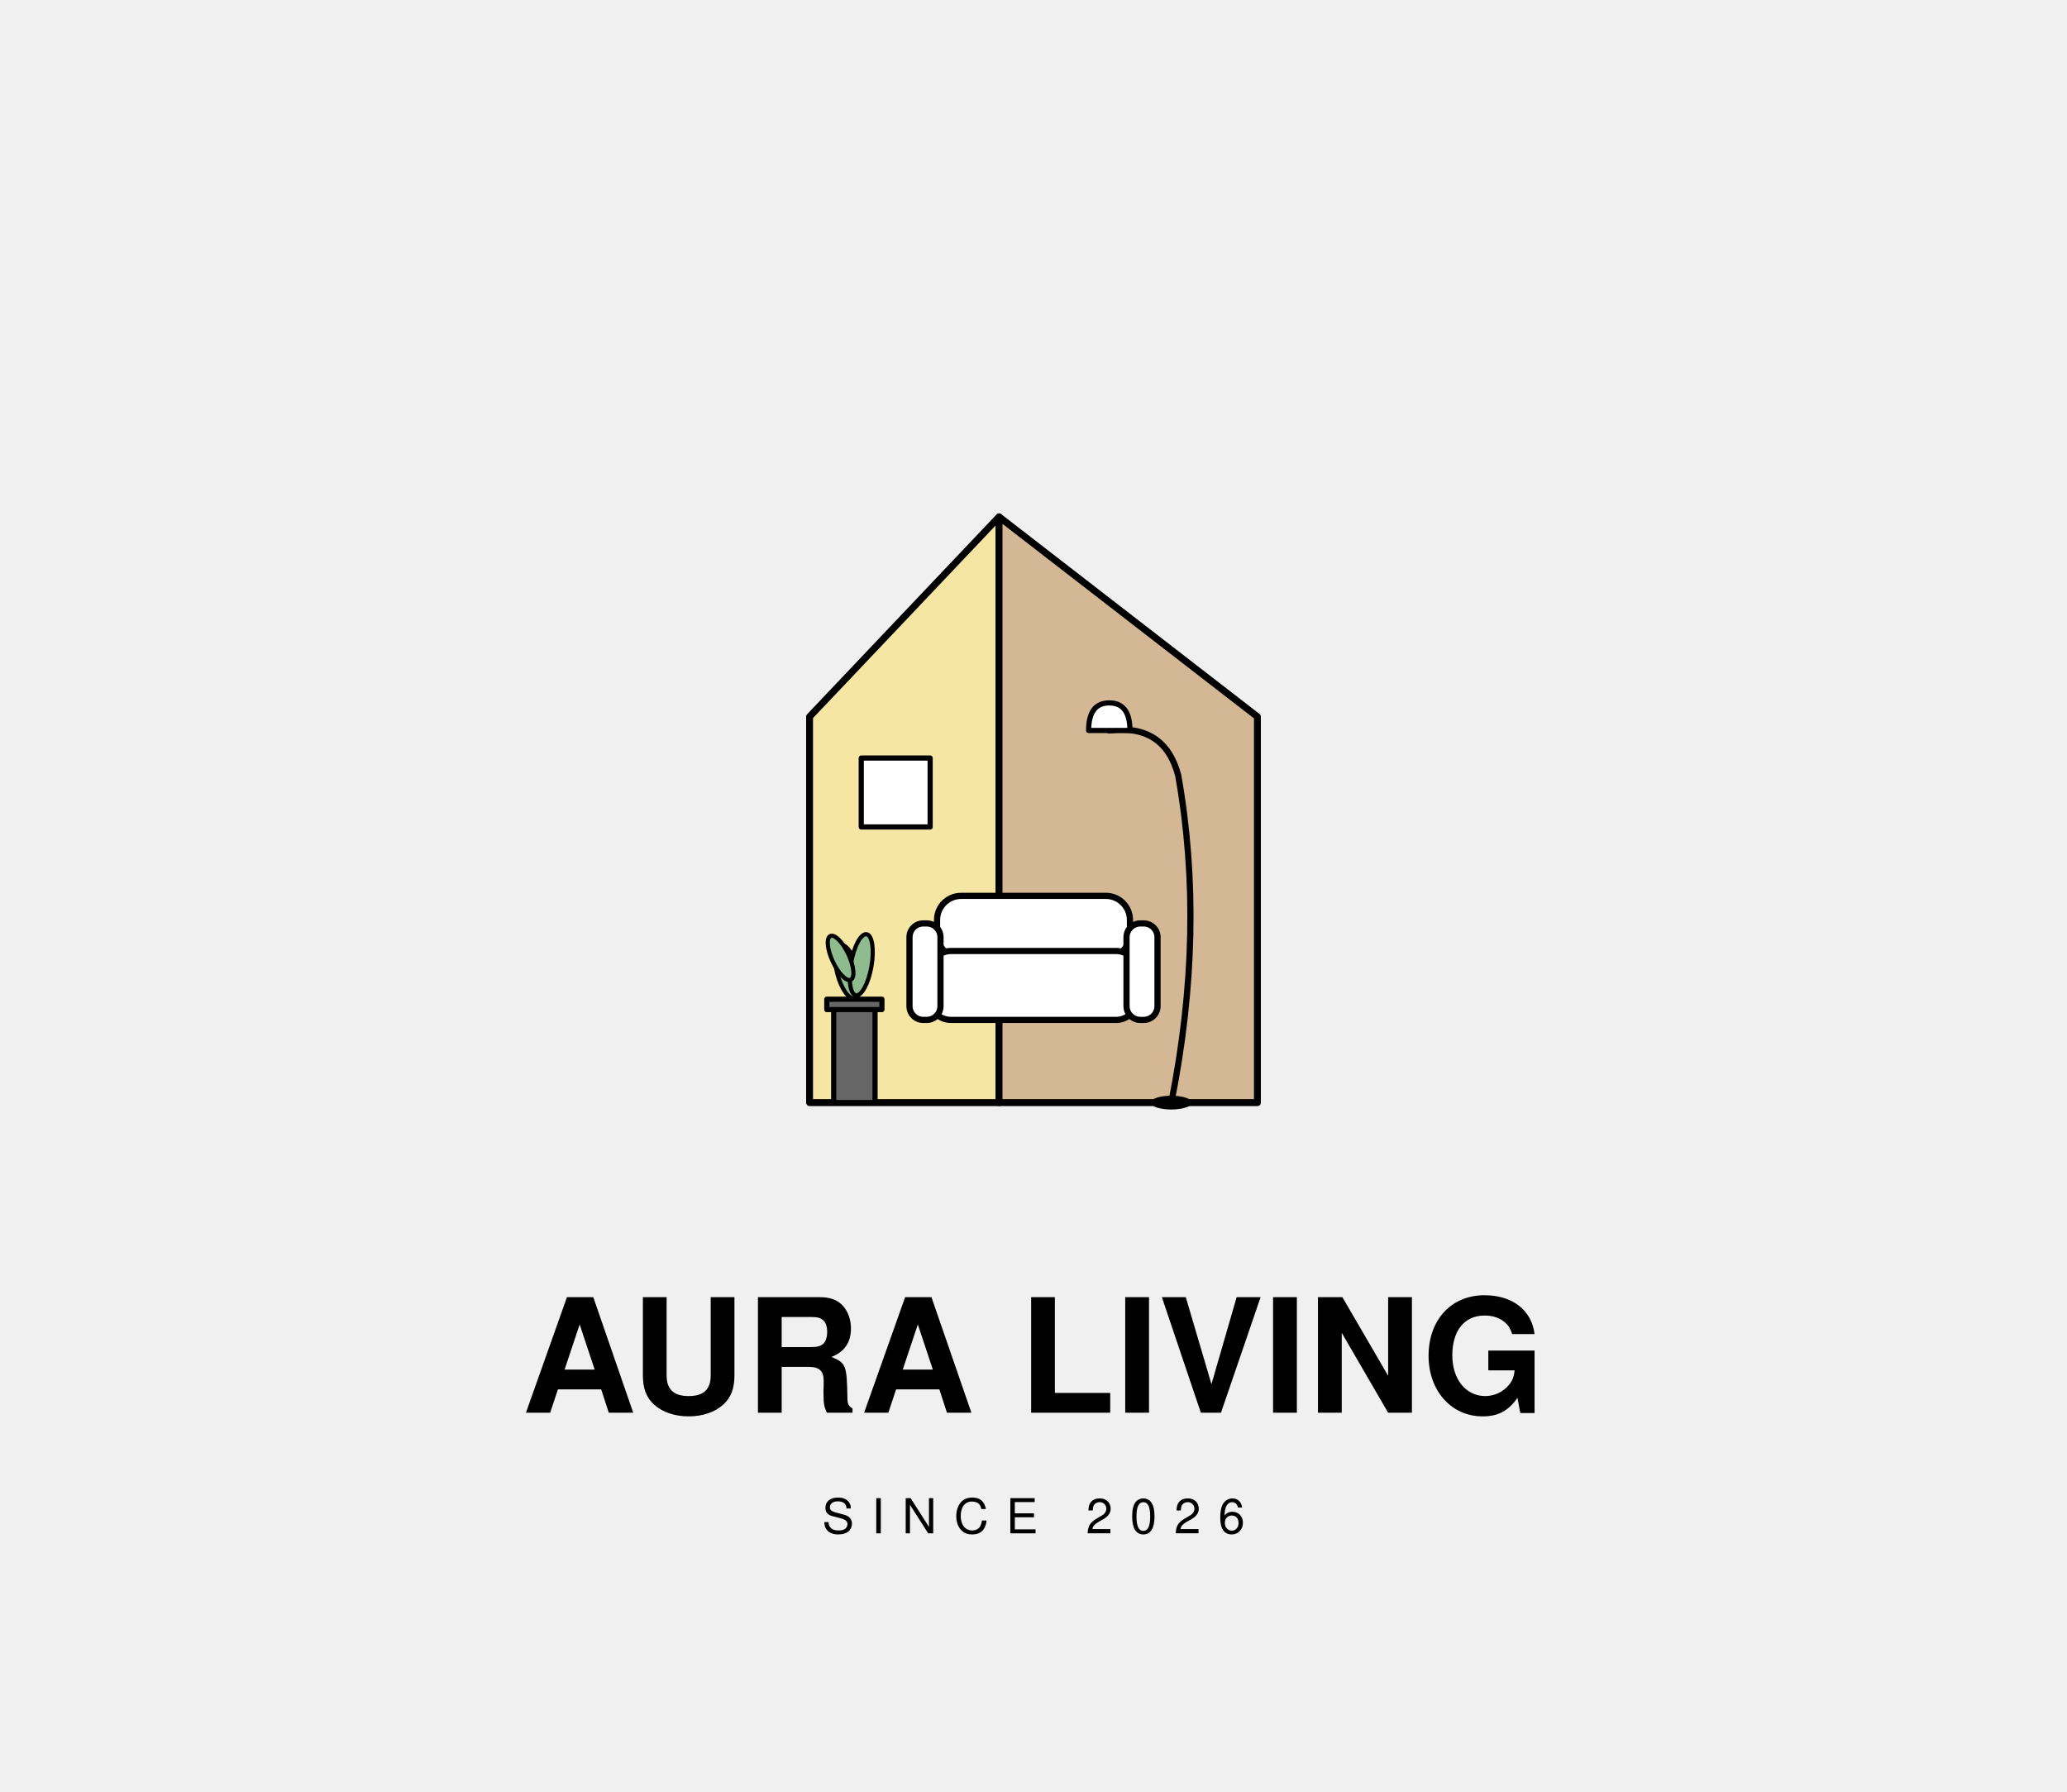
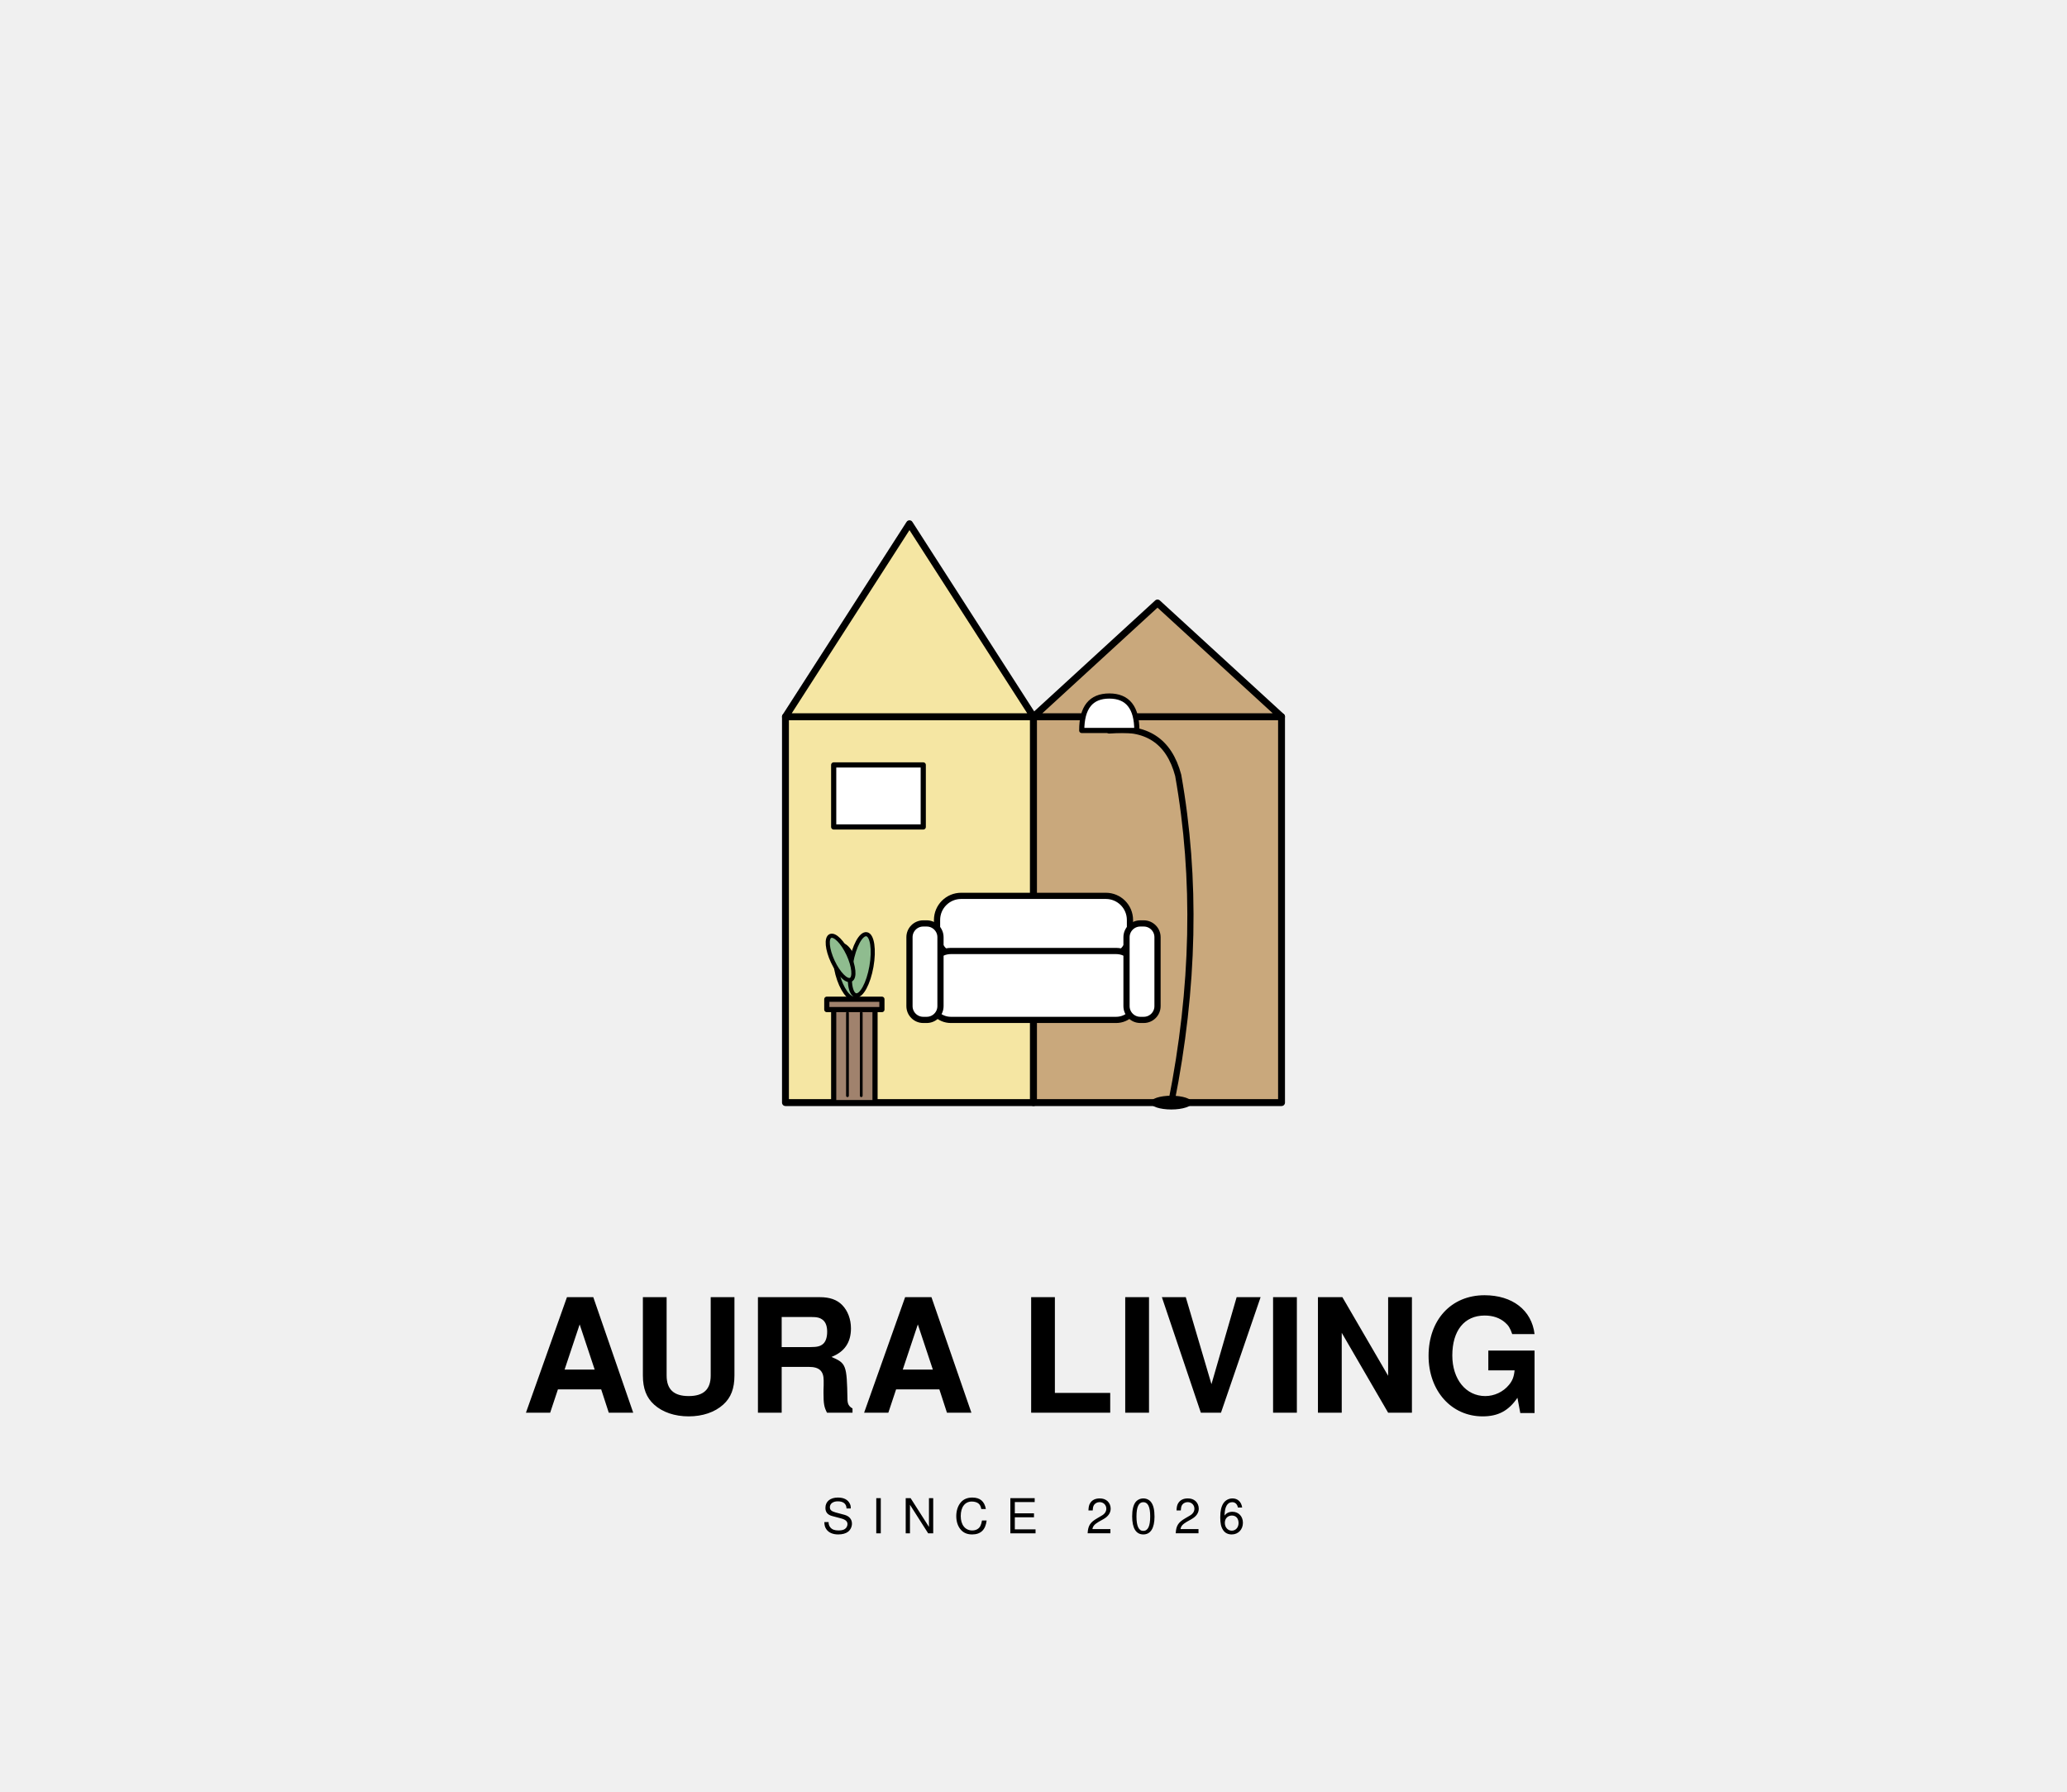
<svg xmlns="http://www.w3.org/2000/svg" viewBox="0 0 600 520" width="600" height="520">
  <g transform="translate(300, 220)" stroke="#000000" stroke-linejoin="round" stroke-linecap="round">
-     <path d="M -65 100 L -65 -12 L -10 -70 L -10 100 Z" fill="#F5E6A3" stroke="#000000" stroke-width="2" />
-     <path d="M -10 -70 L 65 -12 L 65 100 L -10 100 Z" fill="#D4B896" stroke="#000000" stroke-width="2" />
-     <line x1="-10" y1="-70" x2="-10" y2="100" stroke="#000000" stroke-width="1.5" />
-     <rect x="-50" y="0" width="20" height="20" fill="#FFFFFF" stroke="#000000" stroke-width="1.5" />
+     <rect x="-72" y="-12" width="72" height="112" fill="#F5E6A3" stroke="#000000" stroke-width="2" />
+     <path d="M -72 -12 L -36 -68 L 0 -12 Z" fill="#F5E6A3" stroke="#000000" stroke-width="2" />
+     <rect x="0" y="-12" width="72" height="112" fill="#C9A87C" stroke="#000000" stroke-width="2" />
+     <path d="M 0 -12 L 36 -45 L 72 -12 Z" fill="#C9A87C" stroke="#000000" stroke-width="2" />
+     <rect x="-58" y="2" width="26" height="18" fill="#FFFFFF" stroke="#000000" stroke-width="1.5" />
    <path d="M 40 100 Q 50 50 42 5 Q 38 -10 22 -8" fill="none" stroke="#000000" stroke-width="1.8" stroke-linecap="round" />
-     <path d="M 16 -8 Q 16 -16 22 -16 Q 28 -16 28 -8 Z" fill="#FFFFFF" stroke="#000000" stroke-width="1.5" />
+     <path d="M 14 -8 Q 14 -18 22 -18 Q 30 -18 30 -8 Z" fill="#FFFFFF" stroke="#000000" stroke-width="1.5" />
    <ellipse cx="40" cy="100" rx="6" ry="2" fill="#000000" stroke="none" />
    <rect x="-28" y="40" width="56" height="18" rx="7" fill="#FFFFFF" stroke="#000000" stroke-width="1.8" />
    <rect x="-30" y="56" width="60" height="20" rx="6" fill="#FFFFFF" stroke="#000000" stroke-width="1.8" />
    <rect x="-36" y="48" width="9" height="28" rx="4" fill="#FFFFFF" stroke="#000000" stroke-width="1.8" />
    <rect x="27" y="48" width="9" height="28" rx="4" fill="#FFFFFF" stroke="#000000" stroke-width="1.8" />
-     <rect x="-58" y="72" width="12" height="28" fill="#666666" stroke="#000000" stroke-width="1.5" />
-     <rect x="-60" y="70" width="16" height="3" fill="#666666" stroke="#000000" stroke-width="1.5" />
+     <rect x="-58" y="72" width="12" height="28" fill="#A0826D" stroke="#000000" stroke-width="1.5" />
+     <line x1="-54" y1="74" x2="-54" y2="98" stroke="#000000" stroke-width="0.8" />
+     <line x1="-50" y1="74" x2="-50" y2="98" stroke="#000000" stroke-width="0.8" />
+     <rect x="-60" y="70" width="16" height="3" fill="#A0826D" stroke="#000000" stroke-width="1.5" />
    <ellipse cx="-54" cy="62" rx="3" ry="8" fill="#8FBC8F" stroke="#000000" stroke-width="1.2" transform="rotate(-15 -54 62)" />
    <ellipse cx="-50" cy="60" rx="3" ry="9" fill="#8FBC8F" stroke="#000000" stroke-width="1.2" transform="rotate(10 -50 60)" />
    <ellipse cx="-56" cy="58" rx="2.5" ry="7" fill="#8FBC8F" stroke="#000000" stroke-width="1.2" transform="rotate(-25 -56 58)" />
  </g>
  <text x="300" y="410" font-family="Montserrat, Poppins, Helvetica, Arial, sans-serif" font-size="46" font-weight="700" fill="#000000" text-anchor="middle" letter-spacing="0">AURA LIVING</text>
  <text x="300" y="445" font-family="Montserrat, Poppins, Helvetica, Arial, sans-serif" font-size="14" font-weight="400" fill="#000000" text-anchor="middle" letter-spacing="5">SINCE 2026</text>
</svg>
